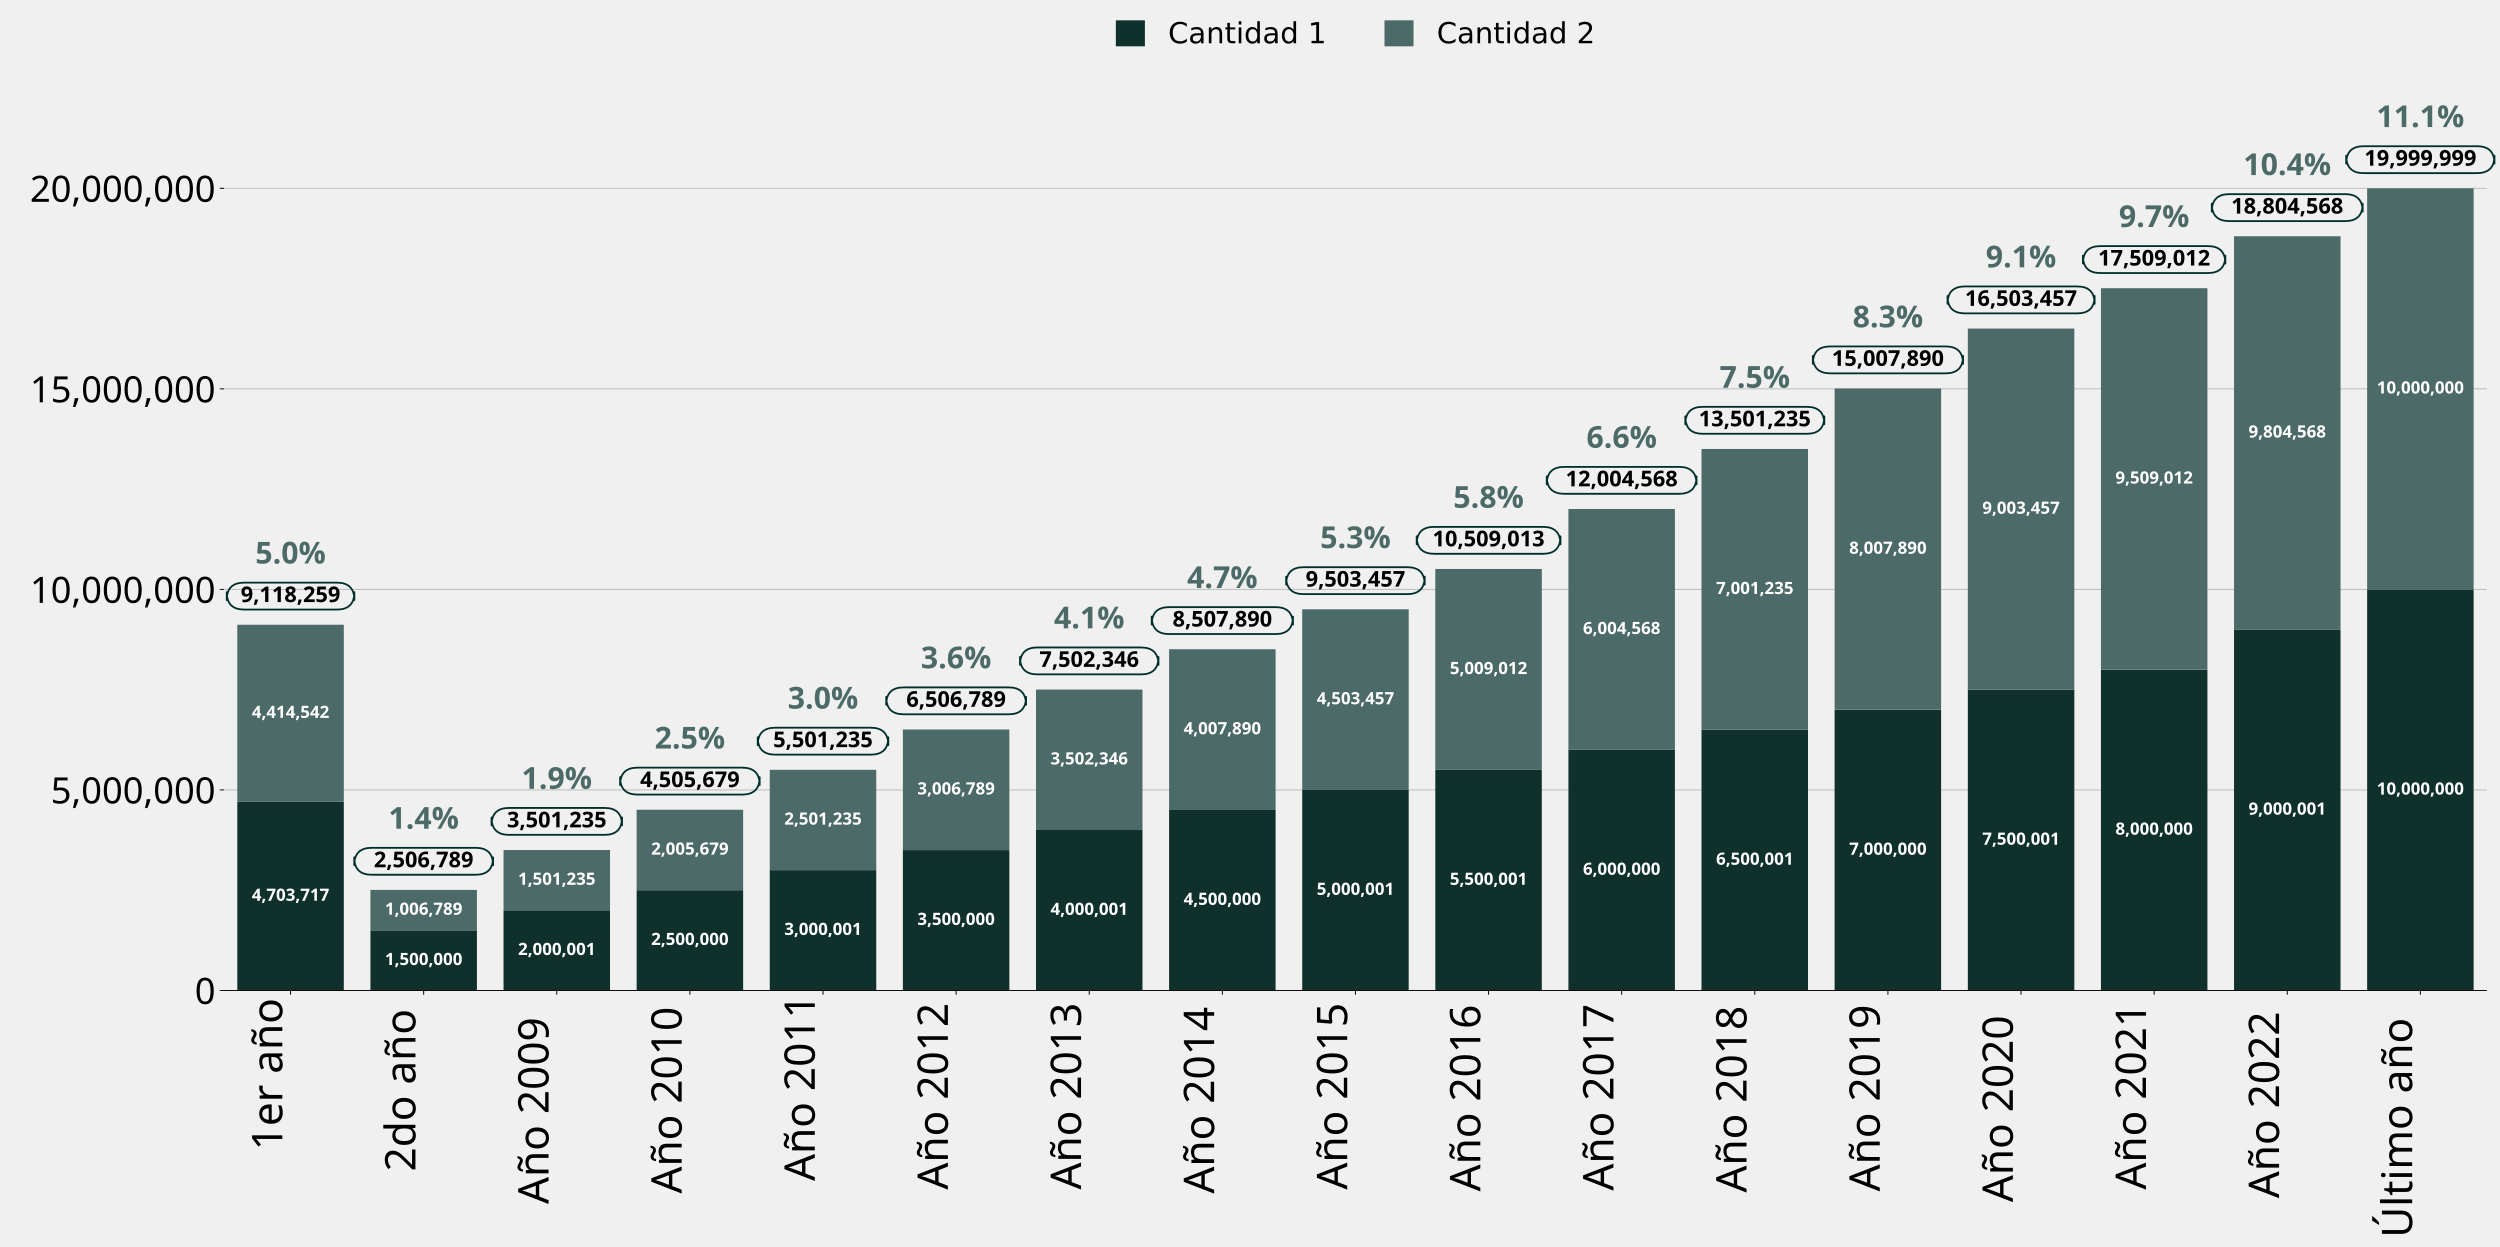
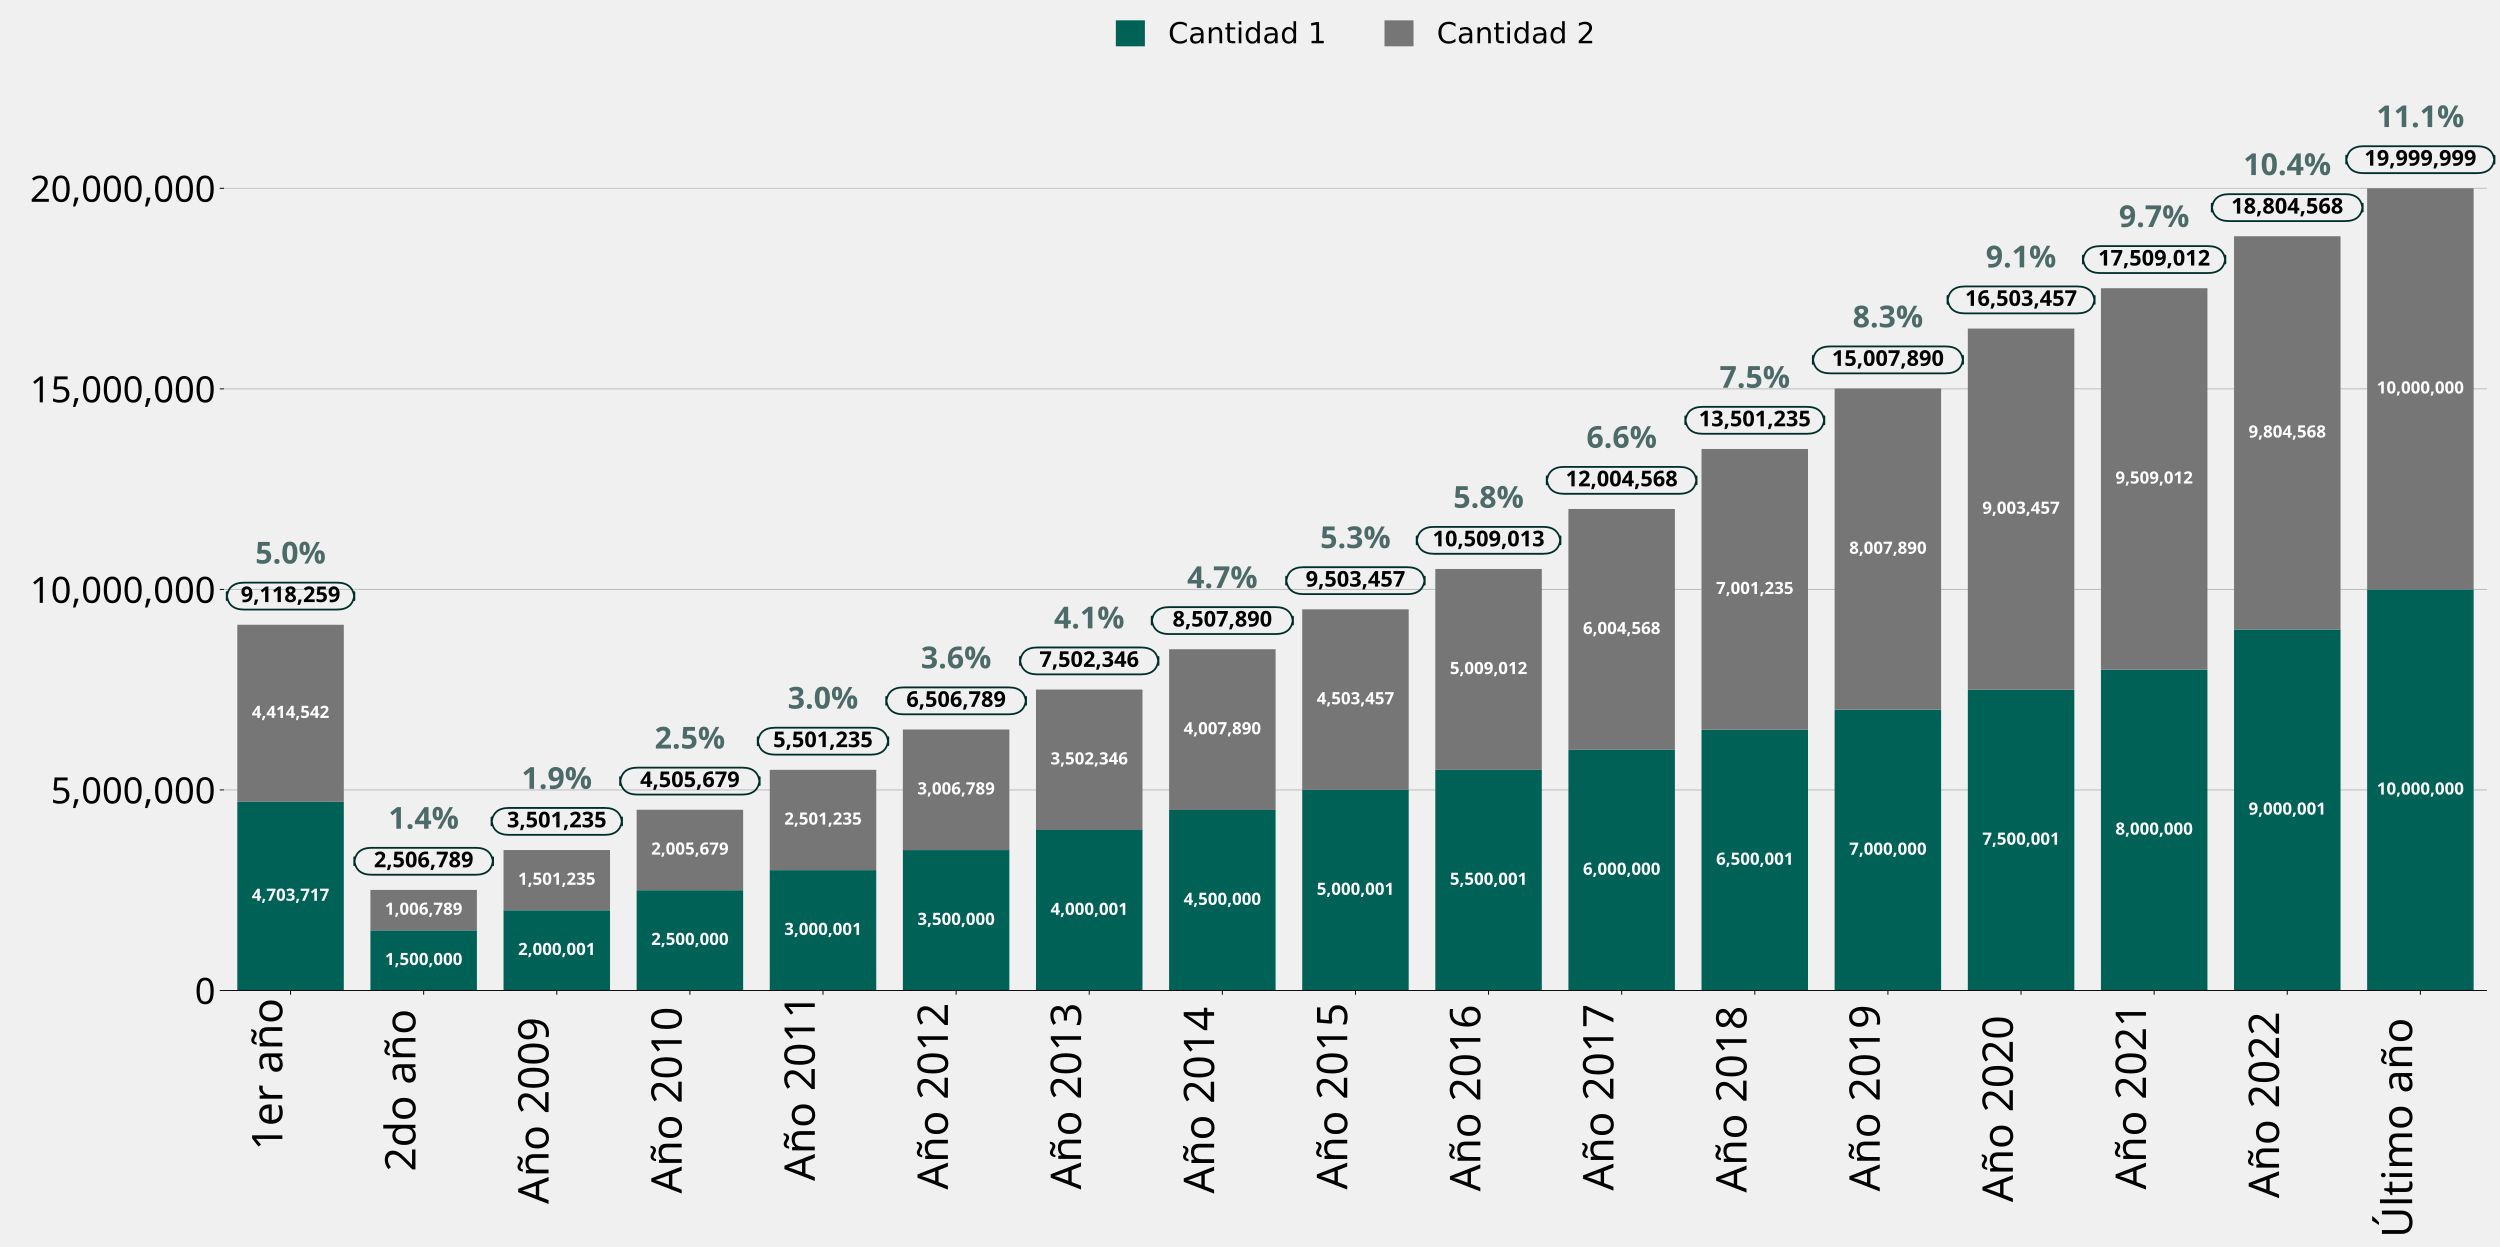
<svg xmlns="http://www.w3.org/2000/svg" xmlns:xlink="http://www.w3.org/1999/xlink" width="2066.1pt" height="1030.1pt" version="1.1" viewBox="0 0 2066.1 1030.1">
  <defs>
    <style type="text/css">*{stroke-linejoin: round; stroke-linecap: butt}</style>
  </defs>
  <path d="m0 1030.1h2066.1v-1030.1h-2066.1v1030.1z" opacity="0" />
  <path d="m185.12 818.56h1870.2v-762.37h-1870.2v762.37z" opacity="0" />
  <defs>
    <path id="b" d="m0 0v3.5" stroke="#000" stroke-width=".8" />
  </defs>
  <use x="240.125" y="818.561" stroke="#000000" stroke-width=".8" xlink:href="#b" />
  <text transform="translate(233.33 950.69) rotate(-90)" font-family="'Montserrat'" font-size="35px" font-weight="500">1er año</text>
  <use x="350.136" y="818.561" stroke="#000000" stroke-width=".8" xlink:href="#b" />
  <text transform="translate(343.34 968.15) rotate(-90)" font-family="'Montserrat'" font-size="35px" font-weight="500">2do año</text>
  <use x="460.146" y="818.561" stroke="#000000" stroke-width=".8" xlink:href="#b" />
  <text transform="translate(453.35 995.04) rotate(-90)" font-family="'Montserrat'" font-size="35px" font-weight="500">Año 2009</text>
  <use x="570.156" y="818.561" stroke="#000000" stroke-width=".8" xlink:href="#b" />
  <text transform="translate(563.36 986.39) rotate(-90)" font-family="'Montserrat'" font-size="35px" font-weight="500">Año 2010</text>
  <use x="680.167" y="818.561" stroke="#000000" stroke-width=".8" xlink:href="#b" />
  <text transform="translate(673.37 976) rotate(-90)" font-family="'Montserrat'" font-size="35px" font-weight="500">Año 2011</text>
  <use x="790.177" y="818.561" stroke="#000000" stroke-width=".8" xlink:href="#b" />
  <text transform="translate(783.38 983.14) rotate(-90)" font-family="'Montserrat'" font-size="35px" font-weight="500">Año 2012</text>
  <use x="900.187" y="818.561" stroke="#000000" stroke-width=".8" xlink:href="#b" />
  <text transform="translate(893.4 983.07) rotate(-90)" font-family="'Montserrat'" font-size="35px" font-weight="500">Año 2013</text>
  <use x="1010.198" y="818.561" stroke="#000000" stroke-width=".8" xlink:href="#b" />
  <text transform="translate(1003.4 986.46) rotate(-90)" font-family="'Montserrat'" font-size="35px" font-weight="500">Año 2014</text>
  <use x="1120.208" y="818.561" stroke="#000000" stroke-width=".8" xlink:href="#b" />
  <text transform="translate(1113.4 983.14) rotate(-90)" font-family="'Montserrat'" font-size="35px" font-weight="500">Año 2015</text>
  <use x="1230.218" y="818.561" stroke="#000000" stroke-width=".8" xlink:href="#b" />
  <text transform="translate(1223.4 984.64) rotate(-90)" font-family="'Montserrat'" font-size="35px" font-weight="500">Año 2016</text>
  <use x="1340.228" y="818.561" stroke="#000000" stroke-width=".8" xlink:href="#b" />
  <text transform="translate(1333.4 983.97) rotate(-90)" font-family="'Montserrat'" font-size="35px" font-weight="500">Año 2017</text>
  <use x="1450.239" y="818.561" stroke="#000000" stroke-width=".8" xlink:href="#b" />
  <text transform="translate(1443.4 985.59) rotate(-90)" font-family="'Montserrat'" font-size="35px" font-weight="500">Año 2018</text>
  <use x="1560.249" y="818.561" stroke="#000000" stroke-width=".8" xlink:href="#b" />
  <text transform="translate(1553.5 984.64) rotate(-90)" font-family="'Montserrat'" font-size="35px" font-weight="500">Año 2019</text>
  <use x="1670.259" y="818.561" stroke="#000000" stroke-width=".8" xlink:href="#b" />
  <text transform="translate(1663.5 993.53) rotate(-90)" font-family="'Montserrat'" font-size="35px" font-weight="500">Año 2020</text>
  <use x="1780.27" y="818.561" stroke="#000000" stroke-width=".8" xlink:href="#b" />
  <text transform="translate(1773.5 983.14) rotate(-90)" font-family="'Montserrat'" font-size="35px" font-weight="500">Año 2021</text>
  <use x="1890.28" y="818.561" stroke="#000000" stroke-width=".8" xlink:href="#b" />
  <text transform="translate(1883.5 990.28) rotate(-90)" font-family="'Montserrat'" font-size="35px" font-weight="500">Año 2022</text>
  <use x="2000.29" y="818.561" stroke="#000000" stroke-width=".8" xlink:href="#b" />
  <text transform="translate(1993.5 1022.9) rotate(-90)" font-family="'Montserrat'" font-size="35px" font-weight="500">Último año</text>
  <path d="m185.12 818.56h1870.2" clip-path="url(#a)" fill="none" stroke="#b9b9b9" stroke-linecap="square" stroke-width=".75" />
  <defs>
    <path id="c" d="m0 0h-3.5" stroke="#000" stroke-width=".8" />
  </defs>
  <use x="185.12" y="818.561" stroke="#000000" stroke-width=".8" xlink:href="#c" />
  <text transform="rotate(-0 178.12 829.69)" x="178.12" y="829.692" font-family="'Montserrat'" font-size="30px" font-weight="500" text-anchor="end">0</text>
  <path d="m185.12 652.83h1870.2" clip-path="url(#a)" fill="none" stroke="#b9b9b9" stroke-linecap="square" stroke-width=".75" />
  <use x="185.12" y="652.828" stroke="#000000" stroke-width=".8" xlink:href="#c" />
  <text transform="rotate(-0 178.12 663.96)" x="178.12" y="663.959" font-family="'Montserrat'" font-size="30px" font-weight="500" text-anchor="end">5,000,000</text>
  <path d="m185.12 487.1h1870.2" clip-path="url(#a)" fill="none" stroke="#b9b9b9" stroke-linecap="square" stroke-width=".75" />
  <use x="185.12" y="487.095" stroke="#000000" stroke-width=".8" xlink:href="#c" />
  <text transform="rotate(-0 178.12 498.23)" x="178.12" y="498.226" font-family="'Montserrat'" font-size="30px" font-weight="500" text-anchor="end">10,000,000</text>
  <path d="m185.12 321.36h1870.2" clip-path="url(#a)" fill="none" stroke="#b9b9b9" stroke-linecap="square" stroke-width=".75" />
  <use x="185.12" y="321.362" stroke="#000000" stroke-width=".8" xlink:href="#c" />
  <text transform="rotate(-0 178.12 332.49)" x="178.12" y="332.493" font-family="'Montserrat'" font-size="30px" font-weight="500" text-anchor="end">15,000,000</text>
  <path d="m185.12 155.63h1870.2" clip-path="url(#a)" fill="none" stroke="#b9b9b9" stroke-linecap="square" stroke-width=".75" />
  <use x="185.12" y="155.629" stroke="#000000" stroke-width=".8" xlink:href="#c" />
  <text transform="rotate(-0 178.12 166.76)" x="178.12" y="166.76" font-family="'Montserrat'" font-size="30px" font-weight="500" text-anchor="end">20,000,000</text>
-   <path d="m196.12 818.56h88.008v-155.91h-88.008z" clip-path="url(#a)" fill="#10302c" />
-   <path d="m196.12 662.65h88.008v-146.33h-88.008z" clip-path="url(#a)" fill="#4c6a67" />
-   <path d="m306.13 818.56h88.008v-49.72h-88.008z" clip-path="url(#a)" fill="#10302c" />
-   <path d="m306.13 768.84h88.008v-33.372h-88.008z" clip-path="url(#a)" fill="#4c6a67" />
-   <path d="m416.14 818.56h88.008v-66.293h-88.008z" clip-path="url(#a)" fill="#10302c" />
-   <path d="m416.14 752.27h88.008v-49.761h-88.008z" clip-path="url(#a)" fill="#4c6a67" />
-   <path d="m526.15 818.56h88.008v-82.866h-88.008z" clip-path="url(#a)" fill="#10302c" />
-   <path d="m526.15 735.69h88.008v-66.481h-88.008z" clip-path="url(#a)" fill="#4c6a67" />
-   <path d="m636.16 818.56h88.008v-99.44h-88.008z" clip-path="url(#a)" fill="#10302c" />
-   <path d="m636.16 719.12h88.008v-82.907h-88.008z" clip-path="url(#a)" fill="#4c6a67" />
-   <path d="m746.17 818.56h88.008v-116.01h-88.008z" clip-path="url(#a)" fill="#10302c" />
-   <path d="m746.17 702.55h88.008v-99.665h-88.008z" clip-path="url(#a)" fill="#4c6a67" />
-   <path d="m856.18 818.56h88.008v-132.59h-88.008z" clip-path="url(#a)" fill="#10302c" />
-   <path d="m856.18 685.97h88.008v-116.09h-88.008z" clip-path="url(#a)" fill="#4c6a67" />
-   <path d="m966.19 818.56h88.008v-149.16h-88.008z" clip-path="url(#a)" fill="#10302c" />
-   <path d="m966.19 669.4h88.008v-132.85h-88.008z" clip-path="url(#a)" fill="#4c6a67" />
-   <path d="m1076.2 818.56h88.008v-165.73h-88.008z" clip-path="url(#a)" fill="#10302c" />
-   <path d="m1076.2 652.83h88.008v-149.27h-88.008z" clip-path="url(#a)" fill="#4c6a67" />
-   <path d="m1186.2 818.56h88.008v-182.31h-88.008z" clip-path="url(#a)" fill="#10302c" />
-   <path d="m1186.2 636.25h88.008v-166.03h-88.008z" clip-path="url(#a)" fill="#4c6a67" />
-   <path d="m1296.2 818.56h88.008v-198.88h-88.008z" clip-path="url(#a)" fill="#10302c" />
-   <path d="m1296.2 619.68h88.008v-199.03h-88.008z" clip-path="url(#a)" fill="#4c6a67" />
-   <path d="m1406.2 818.56h88.008v-215.45h-88.008z" clip-path="url(#a)" fill="#10302c" />
-   <path d="m1406.2 603.11h88.008v-232.07h-88.008z" clip-path="url(#a)" fill="#4c6a67" />
-   <path d="m1516.2 818.56h88.008v-232.03h-88.008z" clip-path="url(#a)" fill="#10302c" />
-   <path d="m1516.2 586.53h88.008v-265.43h-88.008z" clip-path="url(#a)" fill="#4c6a67" />
-   <path d="m1626.3 818.56h88.008v-248.6h-88.008z" clip-path="url(#a)" fill="#10302c" />
-   <path d="m1626.3 569.96h88.008v-298.43h-88.008z" clip-path="url(#a)" fill="#4c6a67" />
-   <path d="m1736.3 818.56h88.008v-265.17h-88.008z" clip-path="url(#a)" fill="#10302c" />
-   <path d="m1736.3 553.39h88.008v-315.19h-88.008z" clip-path="url(#a)" fill="#4c6a67" />
-   <path d="m1846.3 818.56h88.008v-298.32h-88.008z" clip-path="url(#a)" fill="#10302c" />
-   <path d="m1846.3 520.24h88.008v-324.99h-88.008z" clip-path="url(#a)" fill="#4c6a67" />
-   <path d="m1956.3 818.56h88.008v-331.47h-88.008z" clip-path="url(#a)" fill="#10302c" />
-   <path d="m1956.3 487.1h88.008v-331.47h-88.008z" clip-path="url(#a)" fill="#4c6a67" />
+   <path d="m196.12 818.56h88.008v-155.91h-88.008z" clip-path="url(#a)" fill="#006157" />
+   <path d="m196.12 662.65h88.008v-146.33h-88.008z" clip-path="url(#a)" fill="#767676" />
+   <path d="m306.13 818.56h88.008v-49.72h-88.008z" clip-path="url(#a)" fill="#006157" />
+   <path d="m306.13 768.84h88.008v-33.372h-88.008z" clip-path="url(#a)" fill="#767676" />
+   <path d="m416.14 818.56h88.008v-66.293h-88.008z" clip-path="url(#a)" fill="#006157" />
+   <path d="m416.14 752.27h88.008v-49.761h-88.008z" clip-path="url(#a)" fill="#767676" />
+   <path d="m526.15 818.56h88.008v-82.866h-88.008z" clip-path="url(#a)" fill="#006157" />
+   <path d="m526.15 735.69h88.008v-66.481h-88.008z" clip-path="url(#a)" fill="#767676" />
+   <path d="m636.16 818.56h88.008v-99.44h-88.008z" clip-path="url(#a)" fill="#006157" />
+   <path d="m636.16 719.12h88.008v-82.907h-88.008z" clip-path="url(#a)" fill="#767676" />
+   <path d="m746.17 818.56h88.008v-116.01h-88.008z" clip-path="url(#a)" fill="#006157" />
+   <path d="m746.17 702.55h88.008v-99.665h-88.008z" clip-path="url(#a)" fill="#767676" />
+   <path d="m856.18 818.56h88.008v-132.59h-88.008z" clip-path="url(#a)" fill="#006157" />
+   <path d="m856.18 685.97h88.008v-116.09h-88.008z" clip-path="url(#a)" fill="#767676" />
+   <path d="m966.19 818.56h88.008v-149.16h-88.008z" clip-path="url(#a)" fill="#006157" />
+   <path d="m966.19 669.4h88.008v-132.85h-88.008z" clip-path="url(#a)" fill="#767676" />
+   <path d="m1076.2 818.56h88.008v-165.73h-88.008z" clip-path="url(#a)" fill="#006157" />
+   <path d="m1076.2 652.83h88.008v-149.27h-88.008z" clip-path="url(#a)" fill="#767676" />
+   <path d="m1186.2 818.56h88.008v-182.31h-88.008z" clip-path="url(#a)" fill="#006157" />
+   <path d="m1186.2 636.25h88.008v-166.03h-88.008z" clip-path="url(#a)" fill="#767676" />
+   <path d="m1296.2 818.56h88.008v-198.88h-88.008z" clip-path="url(#a)" fill="#006157" />
+   <path d="m1296.2 619.68h88.008v-199.03h-88.008z" clip-path="url(#a)" fill="#767676" />
+   <path d="m1406.2 818.56h88.008v-215.45h-88.008z" clip-path="url(#a)" fill="#006157" />
+   <path d="m1406.2 603.11h88.008v-232.07h-88.008z" clip-path="url(#a)" fill="#767676" />
+   <path d="m1516.2 818.56h88.008v-232.03h-88.008z" clip-path="url(#a)" fill="#006157" />
+   <path d="m1516.2 586.53h88.008v-265.43h-88.008z" clip-path="url(#a)" fill="#767676" />
+   <path d="m1626.3 818.56h88.008v-248.6h-88.008z" clip-path="url(#a)" fill="#006157" />
+   <path d="m1626.3 569.96h88.008v-298.43h-88.008z" clip-path="url(#a)" fill="#767676" />
+   <path d="m1736.3 818.56h88.008v-265.17h-88.008z" clip-path="url(#a)" fill="#006157" />
+   <path d="m1736.3 553.39h88.008v-315.19h-88.008z" clip-path="url(#a)" fill="#767676" />
+   <path d="m1846.3 818.56h88.008v-298.32h-88.008z" clip-path="url(#a)" fill="#006157" />
+   <path d="m1846.3 520.24h88.008v-324.99h-88.008z" clip-path="url(#a)" fill="#767676" />
+   <path d="m1956.3 818.56h88.008v-331.47h-88.008z" clip-path="url(#a)" fill="#006157" />
+   <path d="m1956.3 487.1h88.008v-331.47h-88.008z" clip-path="url(#a)" fill="#767676" />
  <path d="m185.12 818.56h1870.2" fill="none" stroke="#000" stroke-linecap="square" stroke-width=".8" />
  <text transform="rotate(-0 240.13 744.44)" x="240.125" y="744.441" fill="#ffffff" font-family="'Montserrat'" font-size="14px" font-weight="700" text-anchor="middle">4,703,717</text>
  <text transform="rotate(-0 240.13 593.32)" x="240.125" y="593.321" fill="#ffffff" font-family="'Montserrat'" font-size="14px" font-weight="700" text-anchor="middle">4,414,542</text>
  <path d="m201.79 503.77h76.663q14.4 0 14.4-14.4v6.55q0-14.4-14.4-14.4h-76.663q-14.4 0-14.4 14.4v-6.55q0 14.4 14.4 14.4z" fill="none" stroke="#002f2a" stroke-width="1.5" />
  <text transform="rotate(-0 240.13 497.58)" x="240.125" y="497.581" font-family="'Montserrat'" font-size="18px" font-weight="700" text-anchor="middle">9,118,259  </text>
  <text transform="rotate(-0 240.13 465.73)" x="240.125" y="465.728" fill="#4c6a67" font-family="'Montserrat'" font-size="25px" font-weight="600" text-anchor="middle">5.0%</text>
  <text transform="rotate(-0 350.14 797.54)" x="350.136" y="797.537" fill="#ffffff" font-family="'Montserrat'" font-size="14px" font-weight="700" text-anchor="middle">1,500,000</text>
  <text transform="rotate(-0 350.14 755.99)" x="350.136" y="755.991" fill="#ffffff" font-family="'Montserrat'" font-size="14px" font-weight="700" text-anchor="middle">1,006,789</text>
  <path d="m307.17 722.92h85.933q14.4 0 14.4-14.4v6.55q0-14.4-14.4-14.4h-85.933q-14.4 0-14.4 14.4v-6.55q0 14.4 14.4 14.4z" fill="none" stroke="#002f2a" stroke-width="1.5" />
  <text transform="rotate(-0 350.14 716.73)" x="350.136" y="716.729" font-family="'Montserrat'" font-size="18px" font-weight="700" text-anchor="middle">2,506,789  </text>
  <text transform="rotate(-0 350.14 684.88)" x="350.136" y="684.876" fill="#4c6a67" font-family="'Montserrat'" font-size="25px" font-weight="600" text-anchor="middle">1.4%</text>
  <text transform="rotate(-0 460.15 789.25)" x="460.146" y="789.25" fill="#ffffff" font-family="'Montserrat'" font-size="14px" font-weight="700" text-anchor="middle">2,000,001</text>
  <text transform="rotate(-0 460.15 731.22)" x="460.146" y="731.223" fill="#ffffff" font-family="'Montserrat'" font-size="14px" font-weight="700" text-anchor="middle">1,501,235</text>
  <path d="m420.63 689.96h79.04q14.4 0 14.4-14.4v6.55q0-14.4-14.4-14.4h-79.04q-14.4 0-14.4 14.4v-6.55q0 14.4 14.4 14.4z" fill="none" stroke="#002f2a" stroke-width="1.5" />
  <text transform="rotate(-0 460.15 683.77)" x="460.146" y="683.767" font-family="'Montserrat'" font-size="18px" font-weight="700" text-anchor="middle">3,501,235  </text>
  <text transform="rotate(-0 460.15 651.91)" x="460.146" y="651.913" fill="#4c6a67" font-family="'Montserrat'" font-size="25px" font-weight="600" text-anchor="middle">1.9%</text>
  <text transform="rotate(-0 570.16 780.96)" x="570.156" y="780.964" fill="#ffffff" font-family="'Montserrat'" font-size="14px" font-weight="700" text-anchor="middle">2,500,000</text>
  <text transform="rotate(-0 570.16 706.29)" x="570.156" y="706.29" fill="#ffffff" font-family="'Montserrat'" font-size="14px" font-weight="700" text-anchor="middle">2,005,679</text>
  <path d="m526.88 656.67h86.546q14.4 0 14.4-14.4v6.55q0-14.4-14.4-14.4h-86.546q-14.4 0-14.4 14.4v-6.55q0 14.4 14.4 14.4z" fill="none" stroke="#002f2a" stroke-width="1.5" />
  <text transform="rotate(-0 570.16 650.47)" x="570.156" y="650.473" font-family="'Montserrat'" font-size="18px" font-weight="700" text-anchor="middle">4,505,679  </text>
  <text transform="rotate(-0 570.16 618.62)" x="570.156" y="618.619" fill="#4c6a67" font-family="'Montserrat'" font-size="25px" font-weight="600" text-anchor="middle">2.5%</text>
  <text transform="rotate(-0 680.17 772.68)" x="680.167" y="772.677" fill="#ffffff" font-family="'Montserrat'" font-size="14px" font-weight="700" text-anchor="middle">3,000,001</text>
  <text transform="rotate(-0 680.17 681.5)" x="680.167" y="681.503" fill="#ffffff" font-family="'Montserrat'" font-size="14px" font-weight="700" text-anchor="middle">2,501,235</text>
  <path d="m640.62 623.67h79.093q14.4 0 14.4-14.4v6.55q0-14.4-14.4-14.4h-79.093q-14.4 0-14.4 14.4v-6.55q0 14.4 14.4 14.4z" fill="none" stroke="#002f2a" stroke-width="1.5" />
  <text transform="rotate(-0 680.17 617.47)" x="680.167" y="617.473" font-family="'Montserrat'" font-size="18px" font-weight="700" text-anchor="middle">5,501,235  </text>
  <text transform="rotate(-0 680.17 585.62)" x="680.167" y="585.62" fill="#4c6a67" font-family="'Montserrat'" font-size="25px" font-weight="600" text-anchor="middle">3.0%</text>
  <text transform="rotate(-0 790.18 764.39)" x="790.177" y="764.39" fill="#ffffff" font-family="'Montserrat'" font-size="14px" font-weight="700" text-anchor="middle">3,500,000</text>
  <text transform="rotate(-0 790.18 656.55)" x="790.177" y="656.551" fill="#ffffff" font-family="'Montserrat'" font-size="14px" font-weight="700" text-anchor="middle">3,006,789</text>
  <path d="m746.79 590.34h86.78q14.4 0 14.4-14.4v6.55q0-14.4-14.4-14.4h-86.78q-14.4 0-14.4 14.4v-6.55q0 14.4 14.4 14.4z" fill="none" stroke="#002f2a" stroke-width="1.5" />
  <text transform="rotate(-0 790.18 584.14)" x="790.177" y="584.143" font-family="'Montserrat'" font-size="18px" font-weight="700" text-anchor="middle">6,506,789  </text>
  <text transform="rotate(-0 790.18 552.29)" x="790.177" y="552.289" fill="#4c6a67" font-family="'Montserrat'" font-size="25px" font-weight="600" text-anchor="middle">3.6%</text>
  <text transform="rotate(-0 900.19 756.1)" x="900.187" y="756.104" fill="#ffffff" font-family="'Montserrat'" font-size="14px" font-weight="700" text-anchor="middle">4,000,001</text>
  <text transform="rotate(-0 900.19 631.77)" x="900.187" y="631.765" fill="#ffffff" font-family="'Montserrat'" font-size="14px" font-weight="700" text-anchor="middle">3,502,346</text>
  <path d="m857.36 557.34h85.646q14.4 0 14.4-14.4v6.55q0-14.4-14.4-14.4h-85.646q-14.4 0-14.4 14.4v-6.55q0 14.4 14.4 14.4z" fill="none" stroke="#002f2a" stroke-width="1.5" />
  <text transform="rotate(-0 900.19 551.14)" x="900.187" y="551.143" font-family="'Montserrat'" font-size="18px" font-weight="700" text-anchor="middle">7,502,346  </text>
  <text transform="rotate(-0 900.19 519.29)" x="900.187" y="519.29" fill="#4c6a67" font-family="'Montserrat'" font-size="25px" font-weight="600" text-anchor="middle">4.1%</text>
  <text transform="rotate(-0 1010.2 747.82)" x="1010.198" y="747.817" fill="#ffffff" font-family="'Montserrat'" font-size="14px" font-weight="700" text-anchor="middle">4,500,000</text>
  <text transform="rotate(-0 1010.2 606.81)" x="1010.198" y="606.813" fill="#ffffff" font-family="'Montserrat'" font-size="14px" font-weight="700" text-anchor="middle">4,007,890</text>
  <path d="m966.22 524.01h87.95q14.4 0 14.4-14.4v6.55q0-14.4-14.4-14.4h-87.95q-14.4 0-14.4 14.4v-6.55q0 14.4 14.4 14.4z" fill="none" stroke="#002f2a" stroke-width="1.5" />
  <text transform="rotate(-0 1010.2 517.81)" x="1010.198" y="517.813" font-family="'Montserrat'" font-size="18px" font-weight="700" text-anchor="middle">8,507,890  </text>
  <text transform="rotate(-0 1010.2 485.96)" x="1010.198" y="485.96" fill="#4c6a67" font-family="'Montserrat'" font-size="25px" font-weight="600" text-anchor="middle">4.7%</text>
  <text transform="rotate(-0 1120.2 739.53)" x="1120.208" y="739.53" fill="#ffffff" font-family="'Montserrat'" font-size="14px" font-weight="700" text-anchor="middle">5,000,001</text>
  <text transform="rotate(-0 1120.2 582.03)" x="1120.208" y="582.027" fill="#ffffff" font-family="'Montserrat'" font-size="14px" font-weight="700" text-anchor="middle">4,503,457</text>
  <path d="m1077.3 491.01h85.736q14.4 0 14.4-14.4v6.55q0-14.4-14.4-14.4h-85.736q-14.4 0-14.4 14.4v-6.55q0 14.4 14.4 14.4z" fill="none" stroke="#002f2a" stroke-width="1.5" />
  <text transform="rotate(-0 1120.2 484.81)" x="1120.208" y="484.813" font-family="'Montserrat'" font-size="18px" font-weight="700" text-anchor="middle">9,503,457  </text>
  <text transform="rotate(-0 1120.2 452.96)" x="1120.208" y="452.96" fill="#4c6a67" font-family="'Montserrat'" font-size="25px" font-weight="600" text-anchor="middle">5.3%</text>
  <text transform="rotate(-0 1230.2 731.24)" x="1230.218" y="731.244" fill="#ffffff" font-family="'Montserrat'" font-size="14px" font-weight="700" text-anchor="middle">5,500,001</text>
  <text transform="rotate(-0 1230.2 557.07)" x="1230.218" y="557.075" fill="#ffffff" font-family="'Montserrat'" font-size="14px" font-weight="700" text-anchor="middle">5,009,012</text>
  <path d="m1185.2 457.68h90.022q14.4 0 14.4-14.4v6.55q0-14.4-14.4-14.4h-90.022q-14.4 0-14.4 14.4v-6.55q0 14.4 14.4 14.4z" fill="none" stroke="#002f2a" stroke-width="1.5" />
  <text transform="rotate(-0 1230.2 451.48)" x="1230.218" y="451.483" font-family="'Montserrat'" font-size="18px" font-weight="700" text-anchor="middle">10,509,013  </text>
  <text transform="rotate(-0 1230.2 419.63)" x="1230.218" y="419.629" fill="#4c6a67" font-family="'Montserrat'" font-size="25px" font-weight="600" text-anchor="middle">5.8%</text>
  <text transform="rotate(-0 1340.2 722.96)" x="1340.228" y="722.957" fill="#ffffff" font-family="'Montserrat'" font-size="14px" font-weight="700" text-anchor="middle">6,000,000</text>
  <text transform="rotate(-0 1340.2 524)" x="1340.228" y="524.002" fill="#ffffff" font-family="'Montserrat'" font-size="14px" font-weight="700" text-anchor="middle">6,004,568</text>
  <path d="m1292.7 408.1h94.989q14.4 0 14.4-14.4v6.55q0-14.4-14.4-14.4h-94.989q-14.4 0-14.4 14.4v-6.55q0 14.4 14.4 14.4z" fill="none" stroke="#002f2a" stroke-width="1.5" />
  <text transform="rotate(-0 1340.2 401.91)" x="1340.228" y="401.91" font-family="'Montserrat'" font-size="18px" font-weight="700" text-anchor="middle">12,004,568  </text>
  <text transform="rotate(-0 1340.2 370.06)" x="1340.228" y="370.057" fill="#4c6a67" font-family="'Montserrat'" font-size="25px" font-weight="600" text-anchor="middle">6.6%</text>
  <text transform="rotate(-0 1450.2 714.67)" x="1450.239" y="714.67" fill="#ffffff" font-family="'Montserrat'" font-size="14px" font-weight="700" text-anchor="middle">6,500,001</text>
  <text transform="rotate(-0 1450.2 490.91)" x="1450.239" y="490.911" fill="#ffffff" font-family="'Montserrat'" font-size="14px" font-weight="700" text-anchor="middle">7,001,235</text>
  <path d="m1407.2 358.49h86.096q14.4 0 14.4-14.4v6.55q0-14.4-14.4-14.4h-86.096q-14.4 0-14.4 14.4v-6.55q0 14.4 14.4 14.4z" fill="none" stroke="#002f2a" stroke-width="1.5" />
  <text transform="rotate(-0 1450.2 352.3)" x="1450.239" y="352.301" font-family="'Montserrat'" font-size="18px" font-weight="700" text-anchor="middle">13,501,235  </text>
  <text transform="rotate(-0 1450.2 320.45)" x="1450.239" y="320.447" fill="#4c6a67" font-family="'Montserrat'" font-size="25px" font-weight="600" text-anchor="middle">7.5%</text>
  <text transform="rotate(-0 1560.2 706.38)" x="1560.249" y="706.384" fill="#ffffff" font-family="'Montserrat'" font-size="14px" font-weight="700" text-anchor="middle">7,000,000</text>
  <text transform="rotate(-0 1560.2 457.65)" x="1560.249" y="457.654" fill="#ffffff" font-family="'Montserrat'" font-size="14px" font-weight="700" text-anchor="middle">8,007,890</text>
  <path d="m1512.6 308.55h95.349q14.4 0 14.4-14.4v6.55q0-14.4-14.4-14.4h-95.349q-14.4 0-14.4 14.4v-6.55q0 14.4 14.4 14.4z" fill="none" stroke="#002f2a" stroke-width="1.5" />
  <text transform="rotate(-0 1560.2 302.36)" x="1560.249" y="302.36" font-family="'Montserrat'" font-size="18px" font-weight="700" text-anchor="middle">15,007,890  </text>
  <text transform="rotate(-0 1560.2 270.51)" x="1560.249" y="270.507" fill="#4c6a67" font-family="'Montserrat'" font-size="25px" font-weight="600" text-anchor="middle">8.3%</text>
  <text transform="rotate(-0 1670.3 698.1)" x="1670.259" y="698.097" fill="#ffffff" font-family="'Montserrat'" font-size="14px" font-weight="700" text-anchor="middle">7,500,001</text>
  <text transform="rotate(-0 1670.3 424.58)" x="1670.259" y="424.581" fill="#ffffff" font-family="'Montserrat'" font-size="14px" font-weight="700" text-anchor="middle">9,003,457</text>
  <path d="m1623.9 258.98h92.793q14.4 0 14.4-14.4v6.55q0-14.4-14.4-14.4h-92.793q-14.4 0-14.4 14.4v-6.55q0 14.4 14.4 14.4z" fill="none" stroke="#002f2a" stroke-width="1.5" />
  <text transform="rotate(-0 1670.3 252.79)" x="1670.259" y="252.787" font-family="'Montserrat'" font-size="18px" font-weight="700" text-anchor="middle">16,503,457  </text>
  <text transform="rotate(-0 1670.3 220.93)" x="1670.259" y="220.934" fill="#4c6a67" font-family="'Montserrat'" font-size="25px" font-weight="600" text-anchor="middle">9.1%</text>
  <text transform="rotate(-0 1780.3 689.81)" x="1780.27" y="689.811" fill="#ffffff" font-family="'Montserrat'" font-size="14px" font-weight="700" text-anchor="middle">8,000,000</text>
  <text transform="rotate(-0 1780.3 399.63)" x="1780.27" y="399.629" fill="#ffffff" font-family="'Montserrat'" font-size="14px" font-weight="700" text-anchor="middle">9,509,012</text>
  <path d="m1735.8 225.65h88.923q14.4 0 14.4-14.4v6.55q0-14.4-14.4-14.4h-88.923q-14.4 0-14.4 14.4v-6.55q0 14.4 14.4 14.4z" fill="none" stroke="#002f2a" stroke-width="1.5" />
  <text transform="rotate(-0 1780.3 219.46)" x="1780.27" y="219.457" font-family="'Montserrat'" font-size="18px" font-weight="700" text-anchor="middle">17,509,012  </text>
  <text transform="rotate(-0 1780.3 187.6)" x="1780.27" y="187.603" fill="#4c6a67" font-family="'Montserrat'" font-size="25px" font-weight="600" text-anchor="middle">9.7%</text>
  <text transform="rotate(-0 1890.3 673.24)" x="1890.28" y="673.237" fill="#ffffff" font-family="'Montserrat'" font-size="14px" font-weight="700" text-anchor="middle">9,000,001</text>
  <text transform="rotate(-0 1890.3 361.58)" x="1890.28" y="361.584" fill="#ffffff" font-family="'Montserrat'" font-size="14px" font-weight="700" text-anchor="middle">9,804,568</text>
  <path d="m1842.3 182.71h95.906q14.4 0 14.4-14.4v6.55q0-14.4-14.4-14.4h-95.906q-14.4 0-14.4 14.4v-6.55q0 14.4 14.4 14.4z" fill="none" stroke="#002f2a" stroke-width="1.5" />
  <text transform="rotate(-0 1890.3 176.51)" x="1890.28" y="176.513" font-family="'Montserrat'" font-size="18px" font-weight="700" text-anchor="middle">18,804,568  </text>
  <text transform="rotate(-0 1890.3 144.66)" x="1890.28" y="144.66" fill="#4c6a67" font-family="'Montserrat'" font-size="25px" font-weight="600" text-anchor="middle">10.4%</text>
  <text transform="rotate(-0 2000.3 656.66)" x="2000.29" y="656.664" fill="#ffffff" font-family="'Montserrat'" font-size="14px" font-weight="700" text-anchor="middle">10,000,000</text>
  <text transform="rotate(-0 2000.3 325.2)" x="2000.29" y="325.198" fill="#ffffff" font-family="'Montserrat'" font-size="14px" font-weight="700" text-anchor="middle">10,000,000</text>
  <path d="m1953.4 143.08h93.729q14.4 0 14.4-14.4v6.55q0-14.4-14.4-14.4h-93.729q-14.4 0-14.4 14.4v-6.55q0 14.4 14.4 14.4z" fill="none" stroke="#002f2a" stroke-width="1.5" />
  <text transform="rotate(-0 2000.3 136.89)" x="2000.29" y="136.889" font-family="'Montserrat'" font-size="18px" font-weight="700" text-anchor="middle">19,999,999  </text>
  <text transform="rotate(-0 2000.3 105.04)" x="2000.29" y="105.036" fill="#4c6a67" font-family="'Montserrat'" font-size="25px" font-weight="600" text-anchor="middle">11.1%</text>
-   <path d="m922.18 38.28h24v-21.48h-24z" fill="#10302c" />
+   <path d="m922.18 38.28h24v-21.48h-24z" fill="#006157" />
  <text transform="rotate(-0 965.38 35.76)" x="965.378" y="35.76" font-family="'DejaVu Sans', 'Bitstream Vera Sans', 'Computer Modern Sans Serif', 'Lucida Grande', 'Verdana', 'Geneva', 'Lucid', 'Arial', 'Helvetica', 'Avant Garde', sans-serif" font-size="24px">Cantidad 1</text>
-   <path d="m1144.2 38.28h24v-21.48h-24z" fill="#4c6a67" />
+   <path d="m1144.2 38.28h24v-21.48h-24z" fill="#767676" />
  <text transform="rotate(-0 1187.4 35.76)" x="1187.408" y="35.76" font-family="'DejaVu Sans', 'Bitstream Vera Sans', 'Computer Modern Sans Serif', 'Lucida Grande', 'Verdana', 'Geneva', 'Lucid', 'Arial', 'Helvetica', 'Avant Garde', sans-serif" font-size="24px">Cantidad 2</text>
  <defs>
    <clipPath id="a">
      <rect x="185.12" y="56.19" width="1870.2" height="762.37" />
    </clipPath>
  </defs>
</svg>
